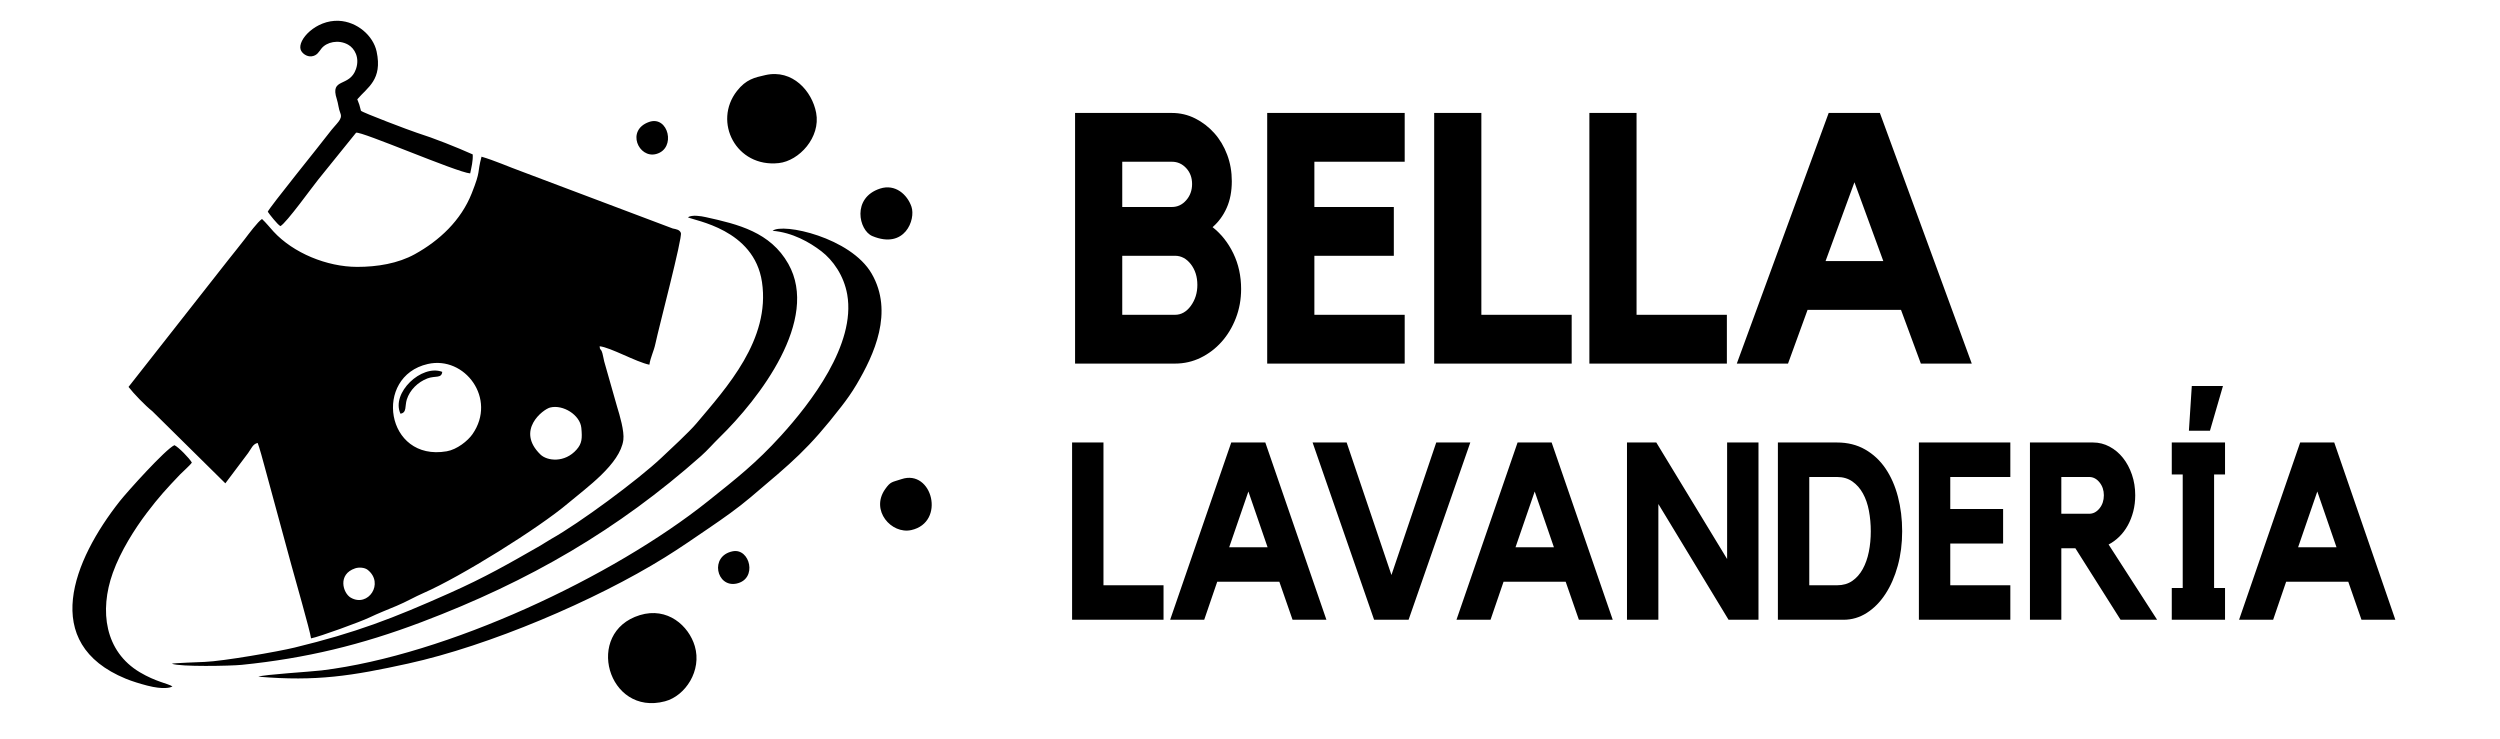
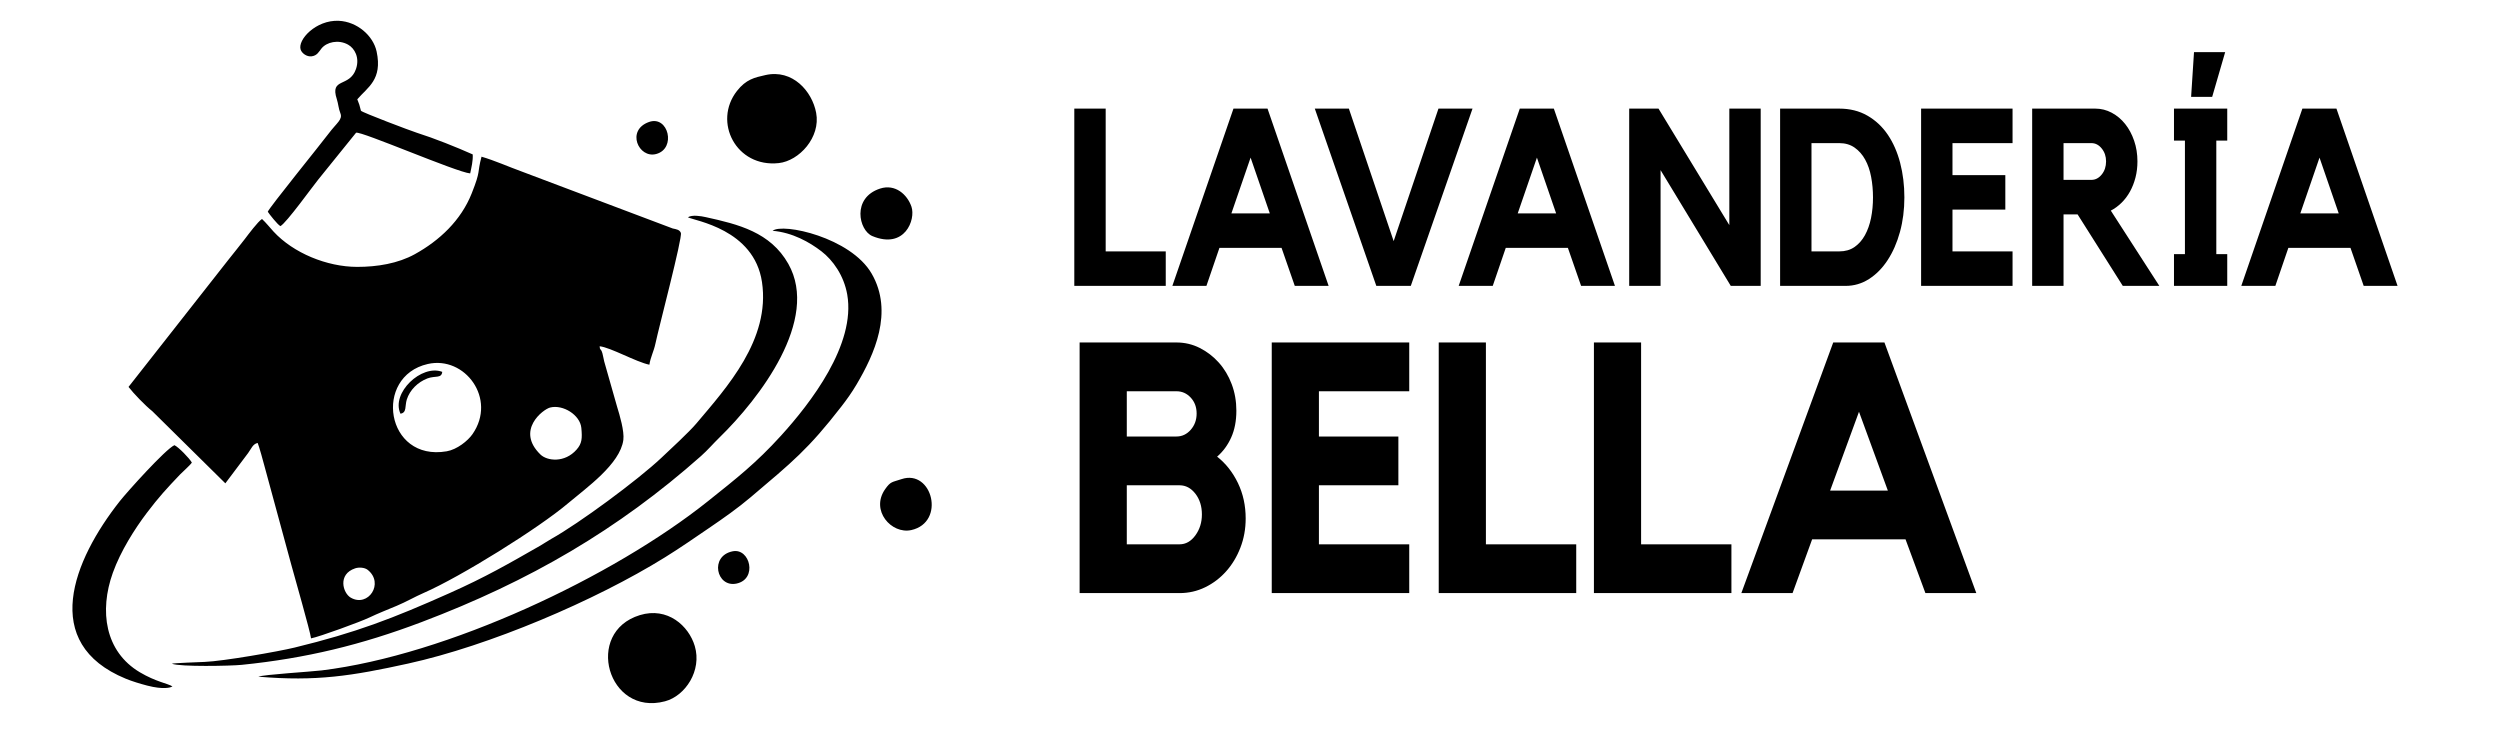
<svg xmlns="http://www.w3.org/2000/svg" xml:space="preserve" width="2508px" height="741px" version="1.1" shape-rendering="geometricPrecision" text-rendering="geometricPrecision" image-rendering="optimizeQuality" fill-rule="evenodd" clip-rule="evenodd" viewBox="0 0 2508 740.9">
  <defs>
    <clipPath id="id0">
      <path d="M-0.84 2.25l2508.01 0 0 737.4 -2508.01 0 0 -737.4z" />
    </clipPath>
  </defs>
  <g id="Capa_x0020_1">
    <g>
  </g>
    <g clip-path="url(#id0)">
      <g>
-         <path id="Lavanderia" fill-rule="nonzero" d="M1107 587.09l60.26 0 0 34.61 -91.74 0 0 -177.84 31.48 0 0 143.23zm162.36 -143.23l61.3 177.84 -33.96 0 -13.26 -38.13 -62.33 0 -13.05 38.13 -34.17 0 61.3 -177.84 34.17 0zm2.28 105.1l-19.26 -55.94 -19.26 55.94 38.52 0zm169.2 -105.1l34.17 0 -61.92 177.84 -34.59 0 -61.71 -177.84 34.17 0 44.94 132.94 44.94 -132.94zm115.76 0l61.3 177.84 -33.96 0 -13.25 -38.13 -62.34 0 -13.05 38.13 -34.17 0 61.3 -177.84 34.17 0zm2.28 105.1l-19.26 -55.94 -19.26 55.94 38.52 0zm173.76 -105.1l31.47 0 0 177.84 -30.02 0 -70.42 -116.14 0 116.14 -31.48 0 0 -177.84 29.41 0 71.04 116.89 0 -116.89zm110.27 0c10.64,0 20.06,2.34 28.2,7.02 8.18,4.68 14.98,11.04 20.44,19.06 5.45,8.03 9.63,17.48 12.46,28.35 2.83,10.87 4.24,22.41 4.24,34.61 0,12.38 -1.48,23.96 -4.45,34.75 -2.97,10.78 -7.11,20.19 -12.36,28.21 -5.24,8.03 -11.46,14.34 -18.67,18.94 -7.18,4.6 -14.98,6.9 -23.44,6.9l-65.75 0 0 -177.84 59.33 0zm0.11 143.23c5.93,0 11.01,-1.47 15.22,-4.39 4.21,-2.93 7.7,-6.86 10.46,-11.88 2.76,-5.01 4.8,-10.78 6.11,-17.26 1.31,-6.53 1.96,-13.34 1.96,-20.53 0,-7.19 -0.62,-14.05 -1.86,-20.65 -1.24,-6.61 -3.24,-12.38 -6.01,-17.39 -2.76,-5.02 -6.28,-8.99 -10.56,-12 -4.28,-3.01 -9.39,-4.52 -15.32,-4.52l-27.96 0 0 108.62 27.96 0zm82.01 -143.23l91.74 0 0 34.61 -60.26 0 0 32.11 53.01 0 0 34.62 -53.01 0 0 41.89 60.26 0 0 34.61 -91.74 0 0 -177.84zm217.03 52.92c0,5.69 -0.65,11.08 -1.96,16.18 -1.31,5.1 -3.14,9.79 -5.49,14.05 -2.35,4.26 -5.18,8.03 -8.49,11.29 -3.32,3.26 -6.9,5.89 -10.77,7.9l48.67 75.5 -36.66 0 -45.35 -71.74 -14.09 0 0 71.74 -31.47 0 0 -177.84 63.37 0c5.8,0 11.28,1.38 16.46,4.14 5.18,2.76 9.67,6.52 13.46,11.28 3.8,4.77 6.8,10.37 9.01,16.81 2.21,6.44 3.31,13.34 3.31,20.69zm-46.18 18.57c4.01,0 7.46,-1.8 10.36,-5.4 2.9,-3.59 4.35,-7.98 4.35,-13.17 0,-5.01 -1.45,-9.32 -4.35,-12.91 -2.9,-3.6 -6.35,-5.4 -10.36,-5.4l-27.96 0 0 36.88 27.96 0zm136.27 -71.49l0 32.1 -10.97 0 0 113.89 10.97 0 0 31.85 -53.43 0 0 -31.85 10.98 0 0 -113.89 -10.98 0 0 -32.1 53.43 0zm-2.07 -56.69l-13.05 44.9 -21.12 0 2.9 -44.9 31.27 0zm111.63 56.69l61.3 177.84 -33.97 0 -13.25 -38.13 -62.34 0 -13.04 38.13 -34.18 0 61.3 -177.84 34.18 0zm2.27 105.1l-19.26 -55.94 -19.26 55.94 38.52 0z" />
-         <path id="Bellla" fill-rule="nonzero" d="M1216.45 227.82c8.72,6.85 15.67,15.66 20.86,26.42 5.19,10.75 7.78,22.63 7.78,35.64 0,10.4 -1.76,20.15 -5.29,29.25 -3.53,9.1 -8.3,17.02 -14.32,23.76 -6.02,6.74 -13.03,12.06 -21.02,15.96 -7.99,3.9 -16.56,5.85 -25.69,5.85l-100.26 0 0 -251.43 97.15 0c8.3,0 16.09,1.84 23.35,5.5 7.27,3.66 13.65,8.57 19.15,14.72 5.5,6.14 9.81,13.35 12.92,21.63 3.12,8.27 4.67,17.14 4.67,26.6 0,10.16 -1.71,19.09 -5.14,26.77 -3.42,7.68 -8.14,14.13 -14.16,19.33zm-90.61 -20.22l49.82 0c5.6,0 10.38,-2.24 14.32,-6.74 3.95,-4.49 5.92,-9.92 5.92,-16.31 0,-6.38 -1.97,-11.7 -5.92,-15.96 -3.94,-4.25 -8.72,-6.38 -14.32,-6.38l-49.82 0 0 45.39zm52.93 108.16c6.23,0 11.52,-3.01 15.88,-8.98 4.36,-6.03 6.54,-13 6.54,-20.98 0,-8.22 -2.18,-15.13 -6.54,-20.81 -4.36,-5.61 -9.65,-8.45 -15.88,-8.45l-52.93 0 0 59.22 52.93 0zm92.48 -202.49l137.94 0 0 48.94 -90.61 0 0 45.39 79.71 0 0 48.94 -79.71 0 0 59.22 90.61 0 0 48.94 -137.94 0 0 -251.43zm214.85 202.49l90.61 0 0 48.94 -137.94 0 0 -251.43 47.33 0 0 202.49zm155.69 0l90.61 0 0 48.94 -137.94 0 0 -251.43 47.33 0 0 202.49zm244.11 -202.49l92.17 251.43 -51.07 0 -19.92 -53.9 -93.73 0 -19.61 53.9 -51.38 0 92.17 -251.43 51.37 0zm3.43 148.59l-28.96 -79.08 -28.96 79.08 57.92 0z" />
+         <path id="Lavanderia" fill-rule="nonzero" d="M1109.22 252.14l60.26 0 0 34.61 -91.74 0 0 -177.84 31.48 0 0 143.23zm162.36 -143.23l61.3 177.84 -33.96 0 -13.26 -38.12 -62.33 0 -13.05 38.12 -34.17 0 61.3 -177.84 34.17 0zm2.28 105.1l-19.26 -55.94 -19.26 55.94 38.52 0zm169.2 -105.1l34.17 0 -61.92 177.84 -34.59 0 -61.71 -177.84 34.17 0 44.94 132.94 44.94 -132.94zm115.76 0l61.3 177.84 -33.96 0 -13.25 -38.12 -62.34 0 -13.05 38.12 -34.17 0 61.3 -177.84 34.17 0zm2.28 105.1l-19.26 -55.94 -19.26 55.94 38.52 0zm173.76 -105.1l31.47 0 0 177.84 -30.02 0 -70.42 -116.13 0 116.13 -31.48 0 0 -177.84 29.41 0 71.04 116.89 0 -116.89zm110.27 0c10.64,0 20.06,2.34 28.2,7.02 8.18,4.69 14.98,11.04 20.44,19.07 5.45,8.02 9.63,17.47 12.46,28.34 2.83,10.87 4.24,22.41 4.24,34.62 0,12.37 -1.48,23.95 -4.45,34.74 -2.97,10.78 -7.11,20.19 -12.36,28.22 -5.24,8.02 -11.46,14.34 -18.67,18.94 -7.18,4.59 -14.98,6.89 -23.44,6.89l-65.75 0 0 -177.84 59.33 0zm0.11 143.23c5.93,0 11.01,-1.47 15.22,-4.39 4.21,-2.93 7.7,-6.86 10.46,-11.87 2.76,-5.02 4.8,-10.79 6.11,-17.27 1.31,-6.52 1.96,-13.34 1.96,-20.53 0,-7.19 -0.62,-14.04 -1.86,-20.65 -1.24,-6.6 -3.24,-12.37 -6.01,-17.39 -2.76,-5.02 -6.28,-8.99 -10.56,-12 -4.28,-3.01 -9.39,-4.51 -15.32,-4.51l-27.96 0 0 108.61 27.96 0zm82.01 -143.23l91.74 0 0 34.62 -60.26 0 0 32.1 53.01 0 0 34.62 -53.01 0 0 41.89 60.26 0 0 34.61 -91.74 0 0 -177.84zm217.03 52.93c0,5.68 -0.65,11.08 -1.96,16.18 -1.31,5.1 -3.14,9.78 -5.49,14.04 -2.35,4.27 -5.18,8.03 -8.49,11.29 -3.32,3.26 -6.9,5.89 -10.77,7.9l48.67 75.5 -36.66 0 -45.35 -71.74 -14.09 0 0 71.74 -31.47 0 0 -177.84 63.37 0c5.8,0 11.28,1.38 16.46,4.14 5.18,2.76 9.67,6.52 13.46,11.29 3.8,4.76 6.8,10.36 9.01,16.8 2.21,6.44 3.31,13.34 3.31,20.7zm-46.18 18.56c4.01,0 7.46,-1.8 10.36,-5.39 2.9,-3.6 4.35,-7.99 4.35,-13.17 0,-5.02 -1.45,-9.33 -4.35,-12.92 -2.9,-3.6 -6.35,-5.39 -10.36,-5.39l-27.96 0 0 36.87 27.96 0zm136.27 -71.49l0 32.11 -10.97 0 0 113.88 10.97 0 0 31.85 -53.43 0 0 -31.85 10.98 0 0 -113.88 -10.98 0 0 -32.11 53.43 0zm-2.07 -56.69l-13.04 44.9 -21.13 0 2.9 -44.9 31.27 0zm111.63 56.69l61.3 177.84 -33.97 0 -13.25 -38.12 -62.34 0 -13.04 38.12 -34.17 0 61.29 -177.84 34.18 0zm2.27 105.1l-19.26 -55.94 -19.26 55.94 38.52 0z" />
+         <path id="Bellla" fill-rule="nonzero" d="M1221.01 458.06c8.72,6.86 15.67,15.66 20.86,26.42 5.19,10.76 7.79,22.64 7.79,35.64 0,10.4 -1.77,20.15 -5.3,29.26 -3.52,9.1 -8.3,17.02 -14.32,23.75 -6.02,6.74 -13.02,12.06 -21.02,15.96 -7.99,3.9 -16.55,5.85 -25.68,5.85l-100.27 0 0 -251.42 97.15 0c8.3,0 16.09,1.83 23.35,5.49 7.27,3.67 13.65,8.57 19.15,14.72 5.51,6.15 9.81,13.36 12.93,21.63 3.11,8.28 4.67,17.14 4.67,26.6 0,10.17 -1.71,19.09 -5.14,26.77 -3.43,7.69 -8.15,14.13 -14.17,19.33zm-90.61 -20.21l49.82 0c5.61,0 10.38,-2.25 14.33,-6.74 3.94,-4.49 5.91,-9.93 5.91,-16.31 0,-6.39 -1.97,-11.71 -5.91,-15.96 -3.95,-4.26 -8.72,-6.38 -14.33,-6.38l-49.82 0 0 45.39zm52.94 108.16c6.22,0 11.52,-3.02 15.88,-8.99 4.35,-6.03 6.53,-13 6.53,-20.98 0,-8.21 -2.18,-15.13 -6.53,-20.8 -4.36,-5.62 -9.66,-8.45 -15.88,-8.45l-52.94 0 0 59.22 52.94 0zm92.47 -202.49l137.94 0 0 48.94 -90.61 0 0 45.39 79.71 0 0 48.94 -79.71 0 0 59.22 90.61 0 0 48.93 -137.94 0 0 -251.42zm214.85 202.49l90.61 0 0 48.93 -137.94 0 0 -251.42 47.33 0 0 202.49zm155.69 0l90.61 0 0 48.93 -137.94 0 0 -251.42 47.33 0 0 202.49zm244.12 -202.49l92.16 251.42 -51.06 0 -19.93 -53.9 -93.72 0 -19.62 53.9 -51.38 0 92.17 -251.42 51.38 0zm3.42 148.58l-28.95 -79.08 -28.96 79.08 57.91 0z" />
        <path id="Logo_0" d="M262.84 219.64c-4.13,2.59 -13.67,15.42 -17.17,20.02 -5.49,7.19 -11.26,14.13 -16.78,21.18l-99.95 127.26c4.95,6.48 16.95,18.94 23.85,24.36l73.28 72.37 22.84 -30.39c3.16,-4.3 4.71,-9.15 9.59,-10.12 1.26,2.72 6.04,20.1 6.9,23.52l26.67 98.1c3.22,12.01 19.16,67.29 19.97,74.43 8.72,-1.7 49.68,-16.69 58.52,-20.92 8.3,-3.97 18.67,-8.1 27.31,-11.7 9.6,-4.01 18.23,-9.07 27.17,-12.97 37.06,-16.17 115.37,-64.91 145.18,-90.22 17.45,-14.81 51.98,-39 55.12,-63.28 1.13,-8.75 -3.71,-24.99 -6.2,-33.04l-13 -45.7c-0.69,-2.59 -1.02,-5.36 -1.77,-8.02 -1.62,-5.75 -2.67,-2.71 -2.81,-7.21 11.08,1.2 36.52,15.77 49.9,18.52 1.22,-7.88 4.38,-13.2 6.06,-21.15 3.42,-16.25 27.29,-106.52 25.53,-111.07 -1.26,-3.26 -4.57,-3.69 -8.17,-4.45l-151.46 -57.13c-12.71,-4.59 -27.62,-11.22 -40.36,-14.89 -4.65,17.51 -0.36,12.9 -9.82,36.76 -10.82,27.29 -32.39,47.4 -57.14,61.08 -16.84,9.29 -37.65,12.74 -57.82,12.71 -30.38,-0.06 -64.01,-13.91 -83.87,-35.43 -3.41,-3.7 -7.86,-9.26 -11.57,-12.62zm427.24 -1.72c6.57,3.54 66.43,11.77 74.34,64.96 8.59,57.74 -35.46,105.87 -65.77,141.84 -7.29,8.65 -26.8,26.64 -35.04,34.41 -23.99,22.62 -82.72,65.9 -110.53,81.43 -4.49,2.5 -6.57,4.21 -10.76,6.6 -33.17,18.98 -55.23,31.69 -91.12,47.72 -57.11,25.5 -94.11,39.75 -155.68,54.71 -16.62,4.04 -71.52,13.65 -90.18,14.39 -4.16,0.16 -31.6,1.18 -32.95,1.8 7.99,3.27 58.99,2.27 70.03,1.15 64.66,-6.56 120.16,-20.09 180.42,-42.88 108.72,-41.12 197.43,-93.04 280.37,-166.56 6.65,-5.89 12.47,-12.71 18.4,-18.48 40.41,-39.34 100.93,-118.3 69.23,-174.37 -17.97,-31.81 -50.12,-39.66 -82.92,-46.88 -4.79,-1.06 -13.47,-2.55 -17.84,0.16zm85 13.56c20.01,1.73 37.12,11.46 48.99,20.59 11.49,8.84 22.53,24.23 25.88,43.39 8.76,50.16 -36.95,109.1 -66.4,141.51 -25.09,27.63 -44.68,42.88 -73.16,65.64 -95.38,76.23 -261.88,154.51 -387.62,169.88 -10.93,1.34 -58.59,4.19 -63.58,6.31 58.14,4.95 93.94,-0.79 150.15,-13.14 81.26,-17.85 187.52,-63 257.7,-106.56 15.57,-9.66 29.81,-19.58 44.31,-29.46 14.56,-9.92 28.66,-19.81 41.76,-30.9 41.83,-35.45 57.64,-47.98 91.1,-91.15 5.08,-6.55 10.21,-13.69 15.04,-21.86 17.78,-30.1 37.49,-72.74 15.17,-111.33 -20.97,-36.24 -89.21,-51.09 -99.34,-42.92zm-506.44 -19.11c1.63,2.52 9.54,12.63 12.64,14.43 5.75,-2.75 33.32,-41.13 38.09,-46.85l37.84 -46.85c4.77,-1.96 101.02,39.72 114.48,40.82 1.24,-6.08 2.93,-12.55 2.54,-19.06 -16.17,-7.22 -38.61,-16.21 -56.1,-21.74 -6.33,-2 -54.78,-20.34 -56.03,-22.07 -1.62,-6.7 -1.56,-5.85 -3.67,-11.48 10.37,-12.13 25.41,-19.67 19.41,-47.86 -3.4,-15.93 -19.53,-30.06 -38.02,-30.89 -22.93,-1.03 -41.65,19.2 -38.16,29.06 1.24,3.5 6.01,7.19 10.98,6.57 5.53,-0.7 7.3,-4.66 9.87,-7.87 5.11,-6.39 16.9,-9.27 26.63,-3.87 6.67,3.7 11.87,13.12 7.99,24.45 -6.48,18.92 -26.44,8.2 -19.24,30.26 1.5,4.58 1.74,9.67 3.54,13.99 2.67,6.42 -3.56,9.63 -11.71,20.5 -7.91,10.55 -59.67,74.35 -61.08,78.46zm-95.64 476.19c-4.74,-3 -16.48,-4.56 -32.68,-14.17 -35.12,-20.85 -40.82,-61.57 -27.15,-99.75 7.87,-21.97 22.08,-44.26 34.14,-60.18 12.17,-16.06 19.89,-24.39 33.21,-38.39 2.53,-2.66 10.19,-9.33 11.95,-12.04 -2.22,-4.15 -13.47,-15.69 -17.49,-17.48 -9.04,4.06 -47.5,46.95 -54.7,56.05 -47.05,59.54 -80.56,142.71 5.94,178.25 6.33,2.6 14.43,5.05 21.36,6.86 16.9,4.43 23.78,1.6 23.79,1.59l1.63 -0.74zm594.97 -613.32c-11.07,2.48 -19.52,4.32 -28.63,15.94 -24.36,31.07 -0.78,77.09 41.94,72.38 20.44,-2.25 42.11,-25.81 37.49,-50.41 -4.08,-21.75 -23.68,-43.99 -50.8,-37.91zm-126.07 541.8c-56.14,17.2 -32.24,101.77 25.24,86.45 20.46,-5.45 37.16,-30.83 29.87,-55.39 -6.02,-20.29 -27.32,-39.57 -55.11,-31.06zm262.51 -136.43c-9.61,3.21 -10.86,2.21 -16.33,9.92 -15.3,21.52 6.36,45.6 26.12,41.19 34.81,-7.77 21.07,-61.44 -9.79,-51.11zm-21.43 -291.5c-28.68,9.25 -21.47,42 -7.82,47.68 32.52,13.54 43.68,-16.56 39.2,-29.54 -4.16,-12.07 -16.16,-23.05 -31.38,-18.14zm-231.78 -66.83c-23.49,8.23 -10.53,36.95 7.11,32.17 20.41,-5.53 12.15,-38.93 -7.11,-32.17zm83.82 430.73c-23.46,4.71 -16.29,36.61 3.81,32.39 21.42,-4.49 13.59,-35.89 -3.81,-32.39zm-183.2 -144.21c-7.05,1.82 -34.63,22.8 -9.67,47.1 6.73,6.56 24.36,8.66 36.3,-4.93 5.4,-6.14 5.75,-11.22 4.75,-21.74 -1.24,-13 -18.43,-23.76 -31.38,-20.43zm-122.64 -43.7c-54.99,12.49 -42.4,98.18 18.95,87.6 10.37,-1.79 21.23,-10.52 25.88,-17.21 24.72,-35.55 -7.7,-78.82 -44.83,-70.39zm-72.89 205.01c-17.78,5.92 -12.37,24.84 -4.4,29.42 17.51,10.07 33.86,-14.47 16.98,-27.9 -3.09,-2.45 -8.82,-2.78 -12.58,-1.52zm45.44 -155.15c6.53,-0.9 4.34,-7.69 6.35,-14.16 3,-9.62 11.17,-17.59 20.72,-21.22 7.79,-2.96 14.19,0.29 14.85,-6.58 -20.73,-7.91 -51.51,21.17 -41.92,41.96z" />
      </g>
    </g>
  </g>
</svg>
